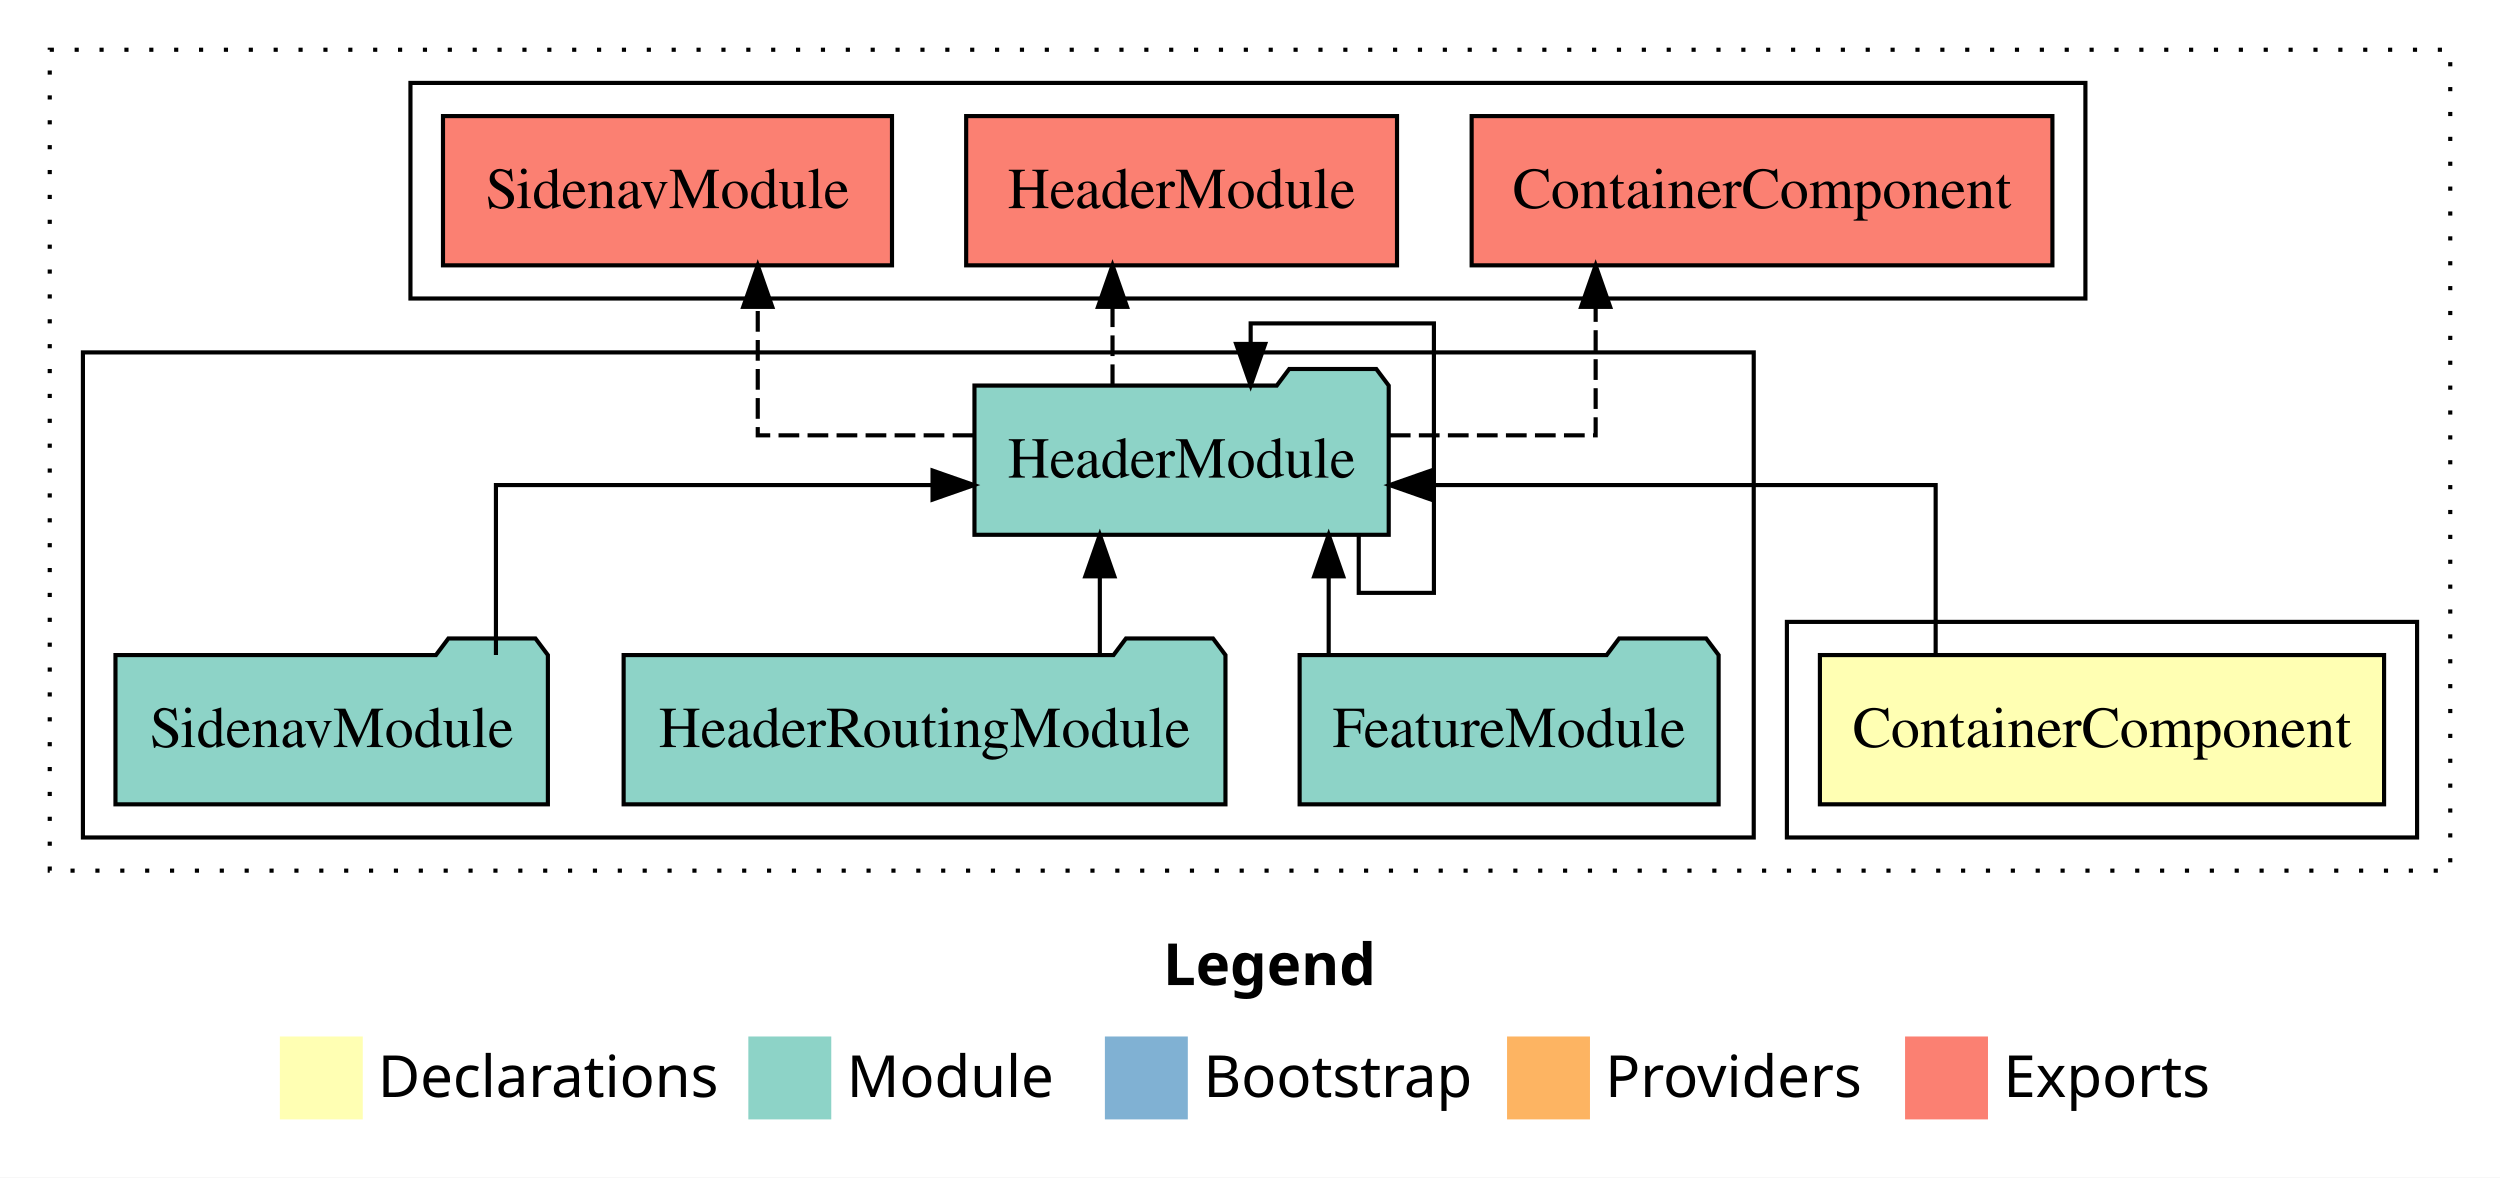
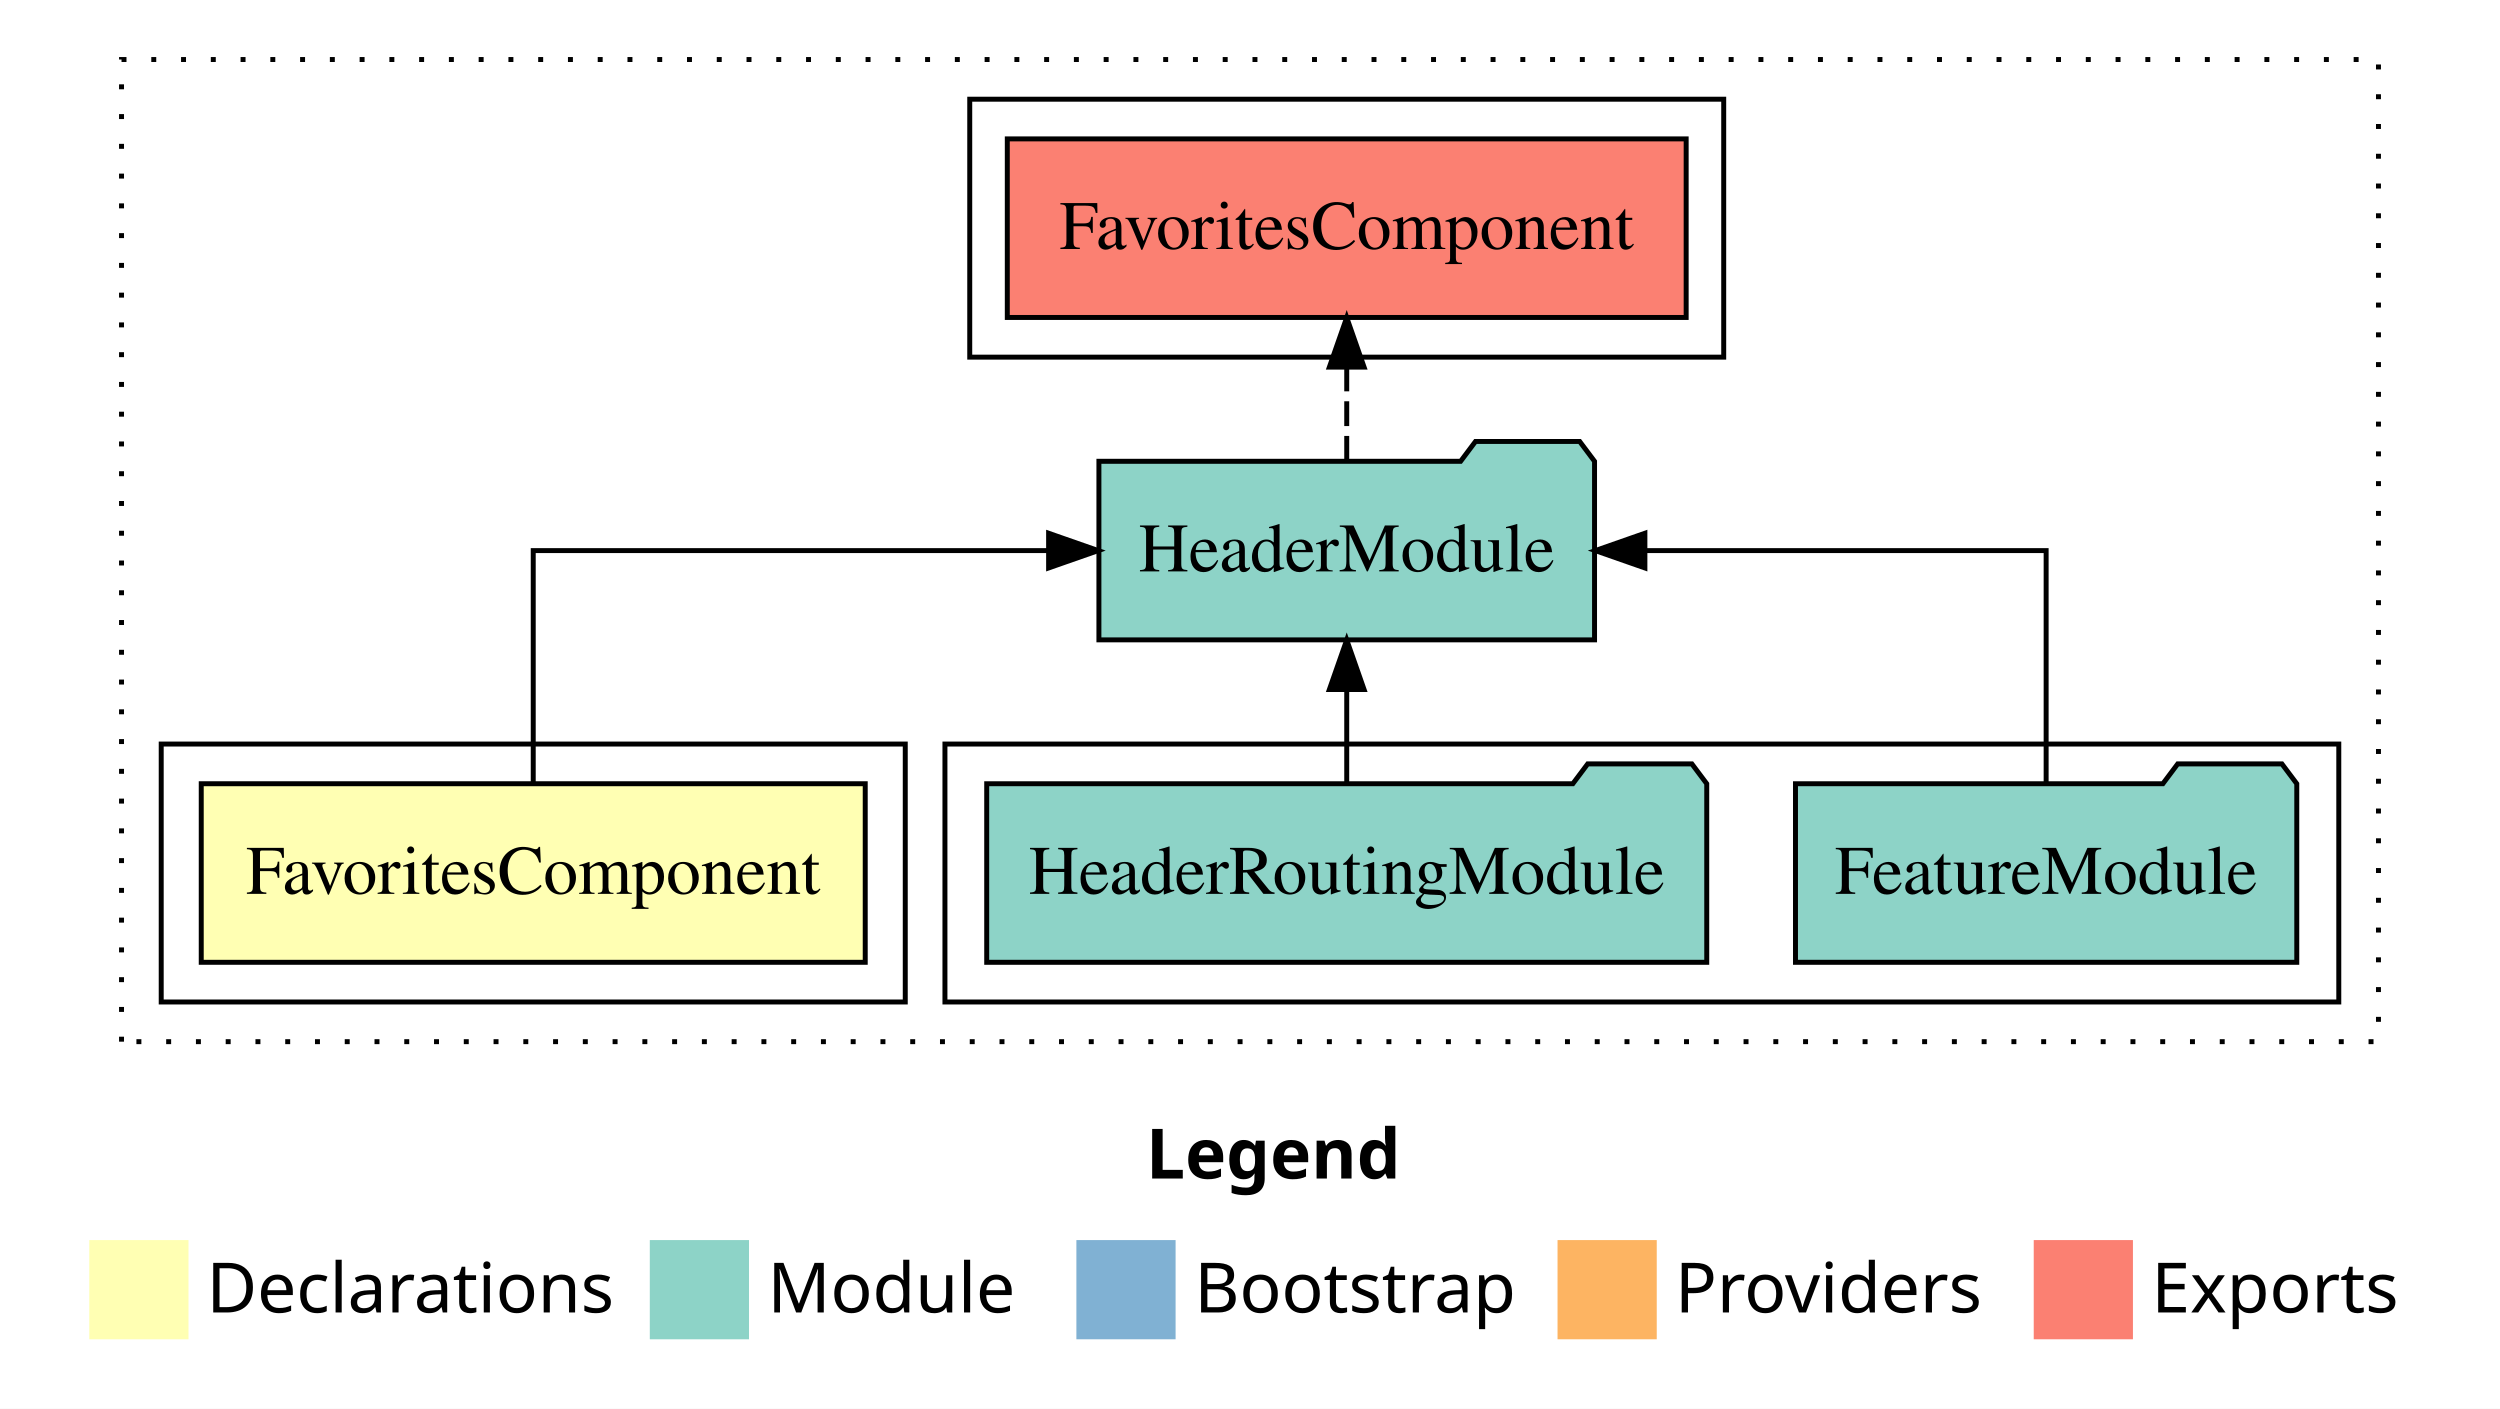
- <svg xmlns="http://www.w3.org/2000/svg" width="603pt" height="284pt" viewBox="0.00 0.00 603.00 284.00">
+ <svg xmlns="http://www.w3.org/2000/svg" width="504pt" height="284pt" viewBox="0.00 0.00 504.00 284.00">
  <g id="graph0" class="graph" transform="scale(1 1) rotate(0) translate(4 280)">
-     <polygon fill="white" stroke="transparent" points="-4,4 -4,-280 599,-280 599,4 -4,4" />
-     <text text-anchor="start" x="276.51" y="-42.4" font-family="sans-serif" font-weight="bold" font-size="14.00">Legend</text>
-     <polygon fill="#ffffb3" stroke="transparent" points="63.5,-10 63.5,-30 83.5,-30 83.5,-10 63.5,-10" />
-     <text text-anchor="start" x="87.13" y="-15.4" font-family="sans-serif" font-size="14.00">  Declarations</text>
-     <polygon fill="#8dd3c7" stroke="transparent" points="176.5,-10 176.5,-30 196.5,-30 196.5,-10 176.5,-10" />
-     <text text-anchor="start" x="200.23" y="-15.4" font-family="sans-serif" font-size="14.00">  Module</text>
-     <polygon fill="#80b1d3" stroke="transparent" points="262.5,-10 262.5,-30 282.5,-30 282.5,-10 262.5,-10" />
-     <text text-anchor="start" x="286.28" y="-15.4" font-family="sans-serif" font-size="14.00">  Bootstrap</text>
-     <polygon fill="#fdb462" stroke="transparent" points="359.5,-10 359.5,-30 379.5,-30 379.5,-10 359.5,-10" />
-     <text text-anchor="start" x="383.17" y="-15.4" font-family="sans-serif" font-size="14.00">  Providers</text>
-     <polygon fill="#fb8072" stroke="transparent" points="455.5,-10 455.5,-30 475.5,-30 475.5,-10 455.5,-10" />
-     <text text-anchor="start" x="479.23" y="-15.4" font-family="sans-serif" font-size="14.00">  Exports</text>
+     <polygon fill="white" stroke="transparent" points="-4,4 -4,-280 500,-280 500,4 -4,4" />
+     <text text-anchor="start" x="227.01" y="-42.4" font-family="sans-serif" font-weight="bold" font-size="14.00">Legend</text>
+     <polygon fill="#ffffb3" stroke="transparent" points="14,-10 14,-30 34,-30 34,-10 14,-10" />
+     <text text-anchor="start" x="37.63" y="-15.4" font-family="sans-serif" font-size="14.00">  Declarations</text>
+     <polygon fill="#8dd3c7" stroke="transparent" points="127,-10 127,-30 147,-30 147,-10 127,-10" />
+     <text text-anchor="start" x="150.73" y="-15.4" font-family="sans-serif" font-size="14.00">  Module</text>
+     <polygon fill="#80b1d3" stroke="transparent" points="213,-10 213,-30 233,-30 233,-10 213,-10" />
+     <text text-anchor="start" x="236.78" y="-15.4" font-family="sans-serif" font-size="14.00">  Bootstrap</text>
+     <polygon fill="#fdb462" stroke="transparent" points="310,-10 310,-30 330,-30 330,-10 310,-10" />
+     <text text-anchor="start" x="333.67" y="-15.4" font-family="sans-serif" font-size="14.00">  Providers</text>
+     <polygon fill="#fb8072" stroke="transparent" points="406,-10 406,-30 426,-30 426,-10 406,-10" />
+     <text text-anchor="start" x="429.73" y="-15.4" font-family="sans-serif" font-size="14.00">  Exports</text>
    <g id="clust1" class="cluster">
-       <polygon fill="none" stroke="black" stroke-dasharray="1,5" points="8,-70 8,-268 587,-268 587,-70 8,-70" />
+       <polygon fill="none" stroke="black" stroke-dasharray="1,5" points="20.5,-70 20.5,-268 475.5,-268 475.5,-70 20.5,-70" />
+     </g>
+     <g id="clust4" class="cluster">
+       <polygon fill="none" stroke="black" points="186.5,-78 186.5,-130 467.5,-130 467.5,-78 186.5,-78" />
+     </g>
+     <g id="clust5" class="cluster">
+       <polygon fill="none" stroke="black" points="191.5,-208 191.5,-260 343.5,-260 343.5,-208 191.5,-208" />
    </g>
    <g id="clust2" class="cluster">
-       <polygon fill="none" stroke="black" points="427,-78 427,-130 579,-130 579,-78 427,-78" />
-     </g>
-     <g id="clust4" class="cluster">
-       <polygon fill="none" stroke="black" points="16,-78 16,-195 419,-195 419,-78 16,-78" />
-     </g>
-     <g id="clust5" class="cluster">
-       <polygon fill="none" stroke="black" points="95,-208 95,-260 499,-260 499,-208 95,-208" />
+       <polygon fill="none" stroke="black" points="28.5,-78 28.5,-130 178.5,-130 178.5,-78 28.5,-78" />
    </g>
    <g id="node1" class="node">
-       <polygon fill="#ffffb3" stroke="black" points="571.04,-122 434.96,-122 434.96,-86 571.04,-86 571.04,-122" />
-       <text text-anchor="middle" x="503" y="-99.8" font-family="Times,serif" font-size="14.00">ContainerComponent</text>
+       <polygon fill="#ffffb3" stroke="black" points="170.43,-122 36.57,-122 36.57,-86 170.43,-86 170.43,-122" />
+       <text text-anchor="middle" x="103.5" y="-99.8" font-family="Times,serif" font-size="14.00">FavoritesComponent</text>
    </g>
    <g id="node2" class="node">
-       <polygon fill="#8dd3c7" stroke="black" points="330.96,-187 327.96,-191 306.96,-191 303.96,-187 231.04,-187 231.04,-151 330.96,-151 330.96,-187" />
-       <text text-anchor="middle" x="281" y="-164.8" font-family="Times,serif" font-size="14.00">HeaderModule</text>
+       <polygon fill="#8dd3c7" stroke="black" points="317.46,-187 314.46,-191 293.46,-191 290.46,-187 217.54,-187 217.54,-151 317.46,-151 317.46,-187" />
+       <text text-anchor="middle" x="267.5" y="-164.8" font-family="Times,serif" font-size="14.00">HeaderModule</text>
    </g>
    <g id="edge1" class="edge">
-       <path fill="none" stroke="black" d="M462.88,-122.02C462.88,-139.37 462.88,-163 462.88,-163 462.88,-163 341.18,-163 341.18,-163" />
-       <polygon fill="black" stroke="black" points="341.18,-159.5 331.18,-163 341.18,-166.5 341.18,-159.5" />
+       <path fill="none" stroke="black" d="M103.5,-122.11C103.5,-141.34 103.5,-169 103.5,-169 103.5,-169 207.4,-169 207.4,-169" />
+       <polygon fill="black" stroke="black" points="207.4,-172.5 217.4,-169 207.4,-165.5 207.4,-172.5" />
+     </g>
+     <g id="node5" class="node">
+       <polygon fill="#fb8072" stroke="black" points="335.93,-252 199.07,-252 199.07,-216 335.93,-216 335.93,-252" />
+       <text text-anchor="middle" x="267.5" y="-229.8" font-family="Times,serif" font-size="14.00">FavoritesComponent </text>
+     </g>
+     <g id="edge4" class="edge">
+       <path fill="none" stroke="black" stroke-dasharray="5,2" d="M267.5,-187.11C267.5,-187.11 267.5,-205.99 267.5,-205.99" />
+       <polygon fill="black" stroke="black" points="264,-205.99 267.5,-215.99 271,-205.99 264,-205.99" />
+     </g>
+     <g id="node3" class="node">
+       <polygon fill="#8dd3c7" stroke="black" points="459.03,-122 456.03,-126 435.03,-126 432.03,-122 357.97,-122 357.97,-86 459.03,-86 459.03,-122" />
+       <text text-anchor="middle" x="408.5" y="-99.8" font-family="Times,serif" font-size="14.00">FeatureModule</text>
+     </g>
+     <g id="edge2" class="edge">
+       <path fill="none" stroke="black" d="M408.5,-122.11C408.5,-141.34 408.5,-169 408.5,-169 408.5,-169 327.61,-169 327.61,-169" />
+       <polygon fill="black" stroke="black" points="327.61,-165.5 317.61,-169 327.61,-172.5 327.61,-165.5" />
+     </g>
+     <g id="node4" class="node">
+       <polygon fill="#8dd3c7" stroke="black" points="340.08,-122 337.08,-126 316.08,-126 313.08,-122 194.92,-122 194.92,-86 340.08,-86 340.08,-122" />
+       <text text-anchor="middle" x="267.5" y="-99.8" font-family="Times,serif" font-size="14.00">HeaderRoutingModule</text>
    </g>
    <g id="edge3" class="edge">
-       <path fill="none" stroke="black" d="M323.73,-150.76C323.73,-143.57 323.73,-137 323.73,-137 323.73,-137 341.86,-137 341.86,-137 341.86,-137 341.86,-202 341.86,-202 341.86,-202 297.66,-202 297.66,-202 297.66,-202 297.66,-197.04 297.66,-197.04" />
-       <polygon fill="black" stroke="black" points="301.16,-197.04 297.66,-187.04 294.16,-197.04 301.16,-197.04" />
-     </g>
-     <g id="node6" class="node">
-       <polygon fill="#fb8072" stroke="black" points="491.04,-252 350.96,-252 350.96,-216 491.04,-216 491.04,-252" />
-       <text text-anchor="middle" x="421" y="-229.8" font-family="Times,serif" font-size="14.00">ContainerComponent </text>
-     </g>
-     <g id="edge6" class="edge">
-       <path fill="none" stroke="black" stroke-dasharray="5,2" d="M331.23,-175C356.1,-175 380.87,-175 380.87,-175 380.87,-175 380.87,-205.98 380.87,-205.98" />
-       <polygon fill="black" stroke="black" points="377.37,-205.98 380.87,-215.98 384.37,-205.98 377.37,-205.98" />
-     </g>
-     <g id="node7" class="node">
-       <polygon fill="#fb8072" stroke="black" points="332.96,-252 229.04,-252 229.04,-216 332.96,-216 332.96,-252" />
-       <text text-anchor="middle" x="281" y="-229.8" font-family="Times,serif" font-size="14.00">HeaderModule </text>
-     </g>
-     <g id="edge7" class="edge">
-       <path fill="none" stroke="black" stroke-dasharray="5,2" d="M264.34,-187.11C264.34,-187.11 264.34,-205.99 264.34,-205.99" />
-       <polygon fill="black" stroke="black" points="260.84,-205.99 264.34,-215.99 267.84,-205.99 260.84,-205.99" />
-     </g>
-     <g id="node8" class="node">
-       <polygon fill="#fb8072" stroke="black" points="211.15,-252 102.85,-252 102.85,-216 211.15,-216 211.15,-252" />
-       <text text-anchor="middle" x="157" y="-229.8" font-family="Times,serif" font-size="14.00">SidenavModule </text>
-     </g>
-     <g id="edge8" class="edge">
-       <path fill="none" stroke="black" stroke-dasharray="5,2" d="M230.78,-175C204.93,-175 178.77,-175 178.77,-175 178.77,-175 178.77,-205.98 178.77,-205.98" />
-       <polygon fill="black" stroke="black" points="175.27,-205.98 178.77,-215.98 182.27,-205.98 175.27,-205.98" />
-     </g>
-     <g id="node3" class="node">
-       <polygon fill="#8dd3c7" stroke="black" points="410.53,-122 407.53,-126 386.53,-126 383.53,-122 309.47,-122 309.47,-86 410.53,-86 410.53,-122" />
-       <text text-anchor="middle" x="360" y="-99.8" font-family="Times,serif" font-size="14.00">FeatureModule</text>
-     </g>
-     <g id="edge2" class="edge">
-       <path fill="none" stroke="black" d="M316.48,-122.11C316.48,-122.11 316.48,-140.99 316.48,-140.99" />
-       <polygon fill="black" stroke="black" points="312.98,-140.99 316.48,-150.99 319.98,-140.99 312.98,-140.99" />
-     </g>
-     <g id="node4" class="node">
-       <polygon fill="#8dd3c7" stroke="black" points="291.58,-122 288.58,-126 267.58,-126 264.58,-122 146.42,-122 146.42,-86 291.58,-86 291.58,-122" />
-       <text text-anchor="middle" x="219" y="-99.8" font-family="Times,serif" font-size="14.00">HeaderRoutingModule</text>
-     </g>
-     <g id="edge4" class="edge">
-       <path fill="none" stroke="black" d="M261.28,-122.11C261.28,-122.11 261.28,-140.99 261.28,-140.99" />
-       <polygon fill="black" stroke="black" points="257.78,-140.99 261.28,-150.99 264.78,-140.99 257.78,-140.99" />
-     </g>
-     <g id="node5" class="node">
-       <polygon fill="#8dd3c7" stroke="black" points="128.15,-122 125.15,-126 104.15,-126 101.15,-122 23.85,-122 23.85,-86 128.15,-86 128.15,-122" />
-       <text text-anchor="middle" x="76" y="-99.8" font-family="Times,serif" font-size="14.00">SidenavModule</text>
-     </g>
-     <g id="edge5" class="edge">
-       <path fill="none" stroke="black" d="M115.62,-122.02C115.62,-139.37 115.62,-163 115.62,-163 115.62,-163 220.93,-163 220.93,-163" />
-       <polygon fill="black" stroke="black" points="220.93,-166.5 230.93,-163 220.93,-159.5 220.93,-166.5" />
+       <path fill="none" stroke="black" d="M267.5,-122.11C267.5,-122.11 267.5,-140.99 267.5,-140.99" />
+       <polygon fill="black" stroke="black" points="264,-140.99 267.5,-150.99 271,-140.99 264,-140.99" />
    </g>
  </g>
</svg>
